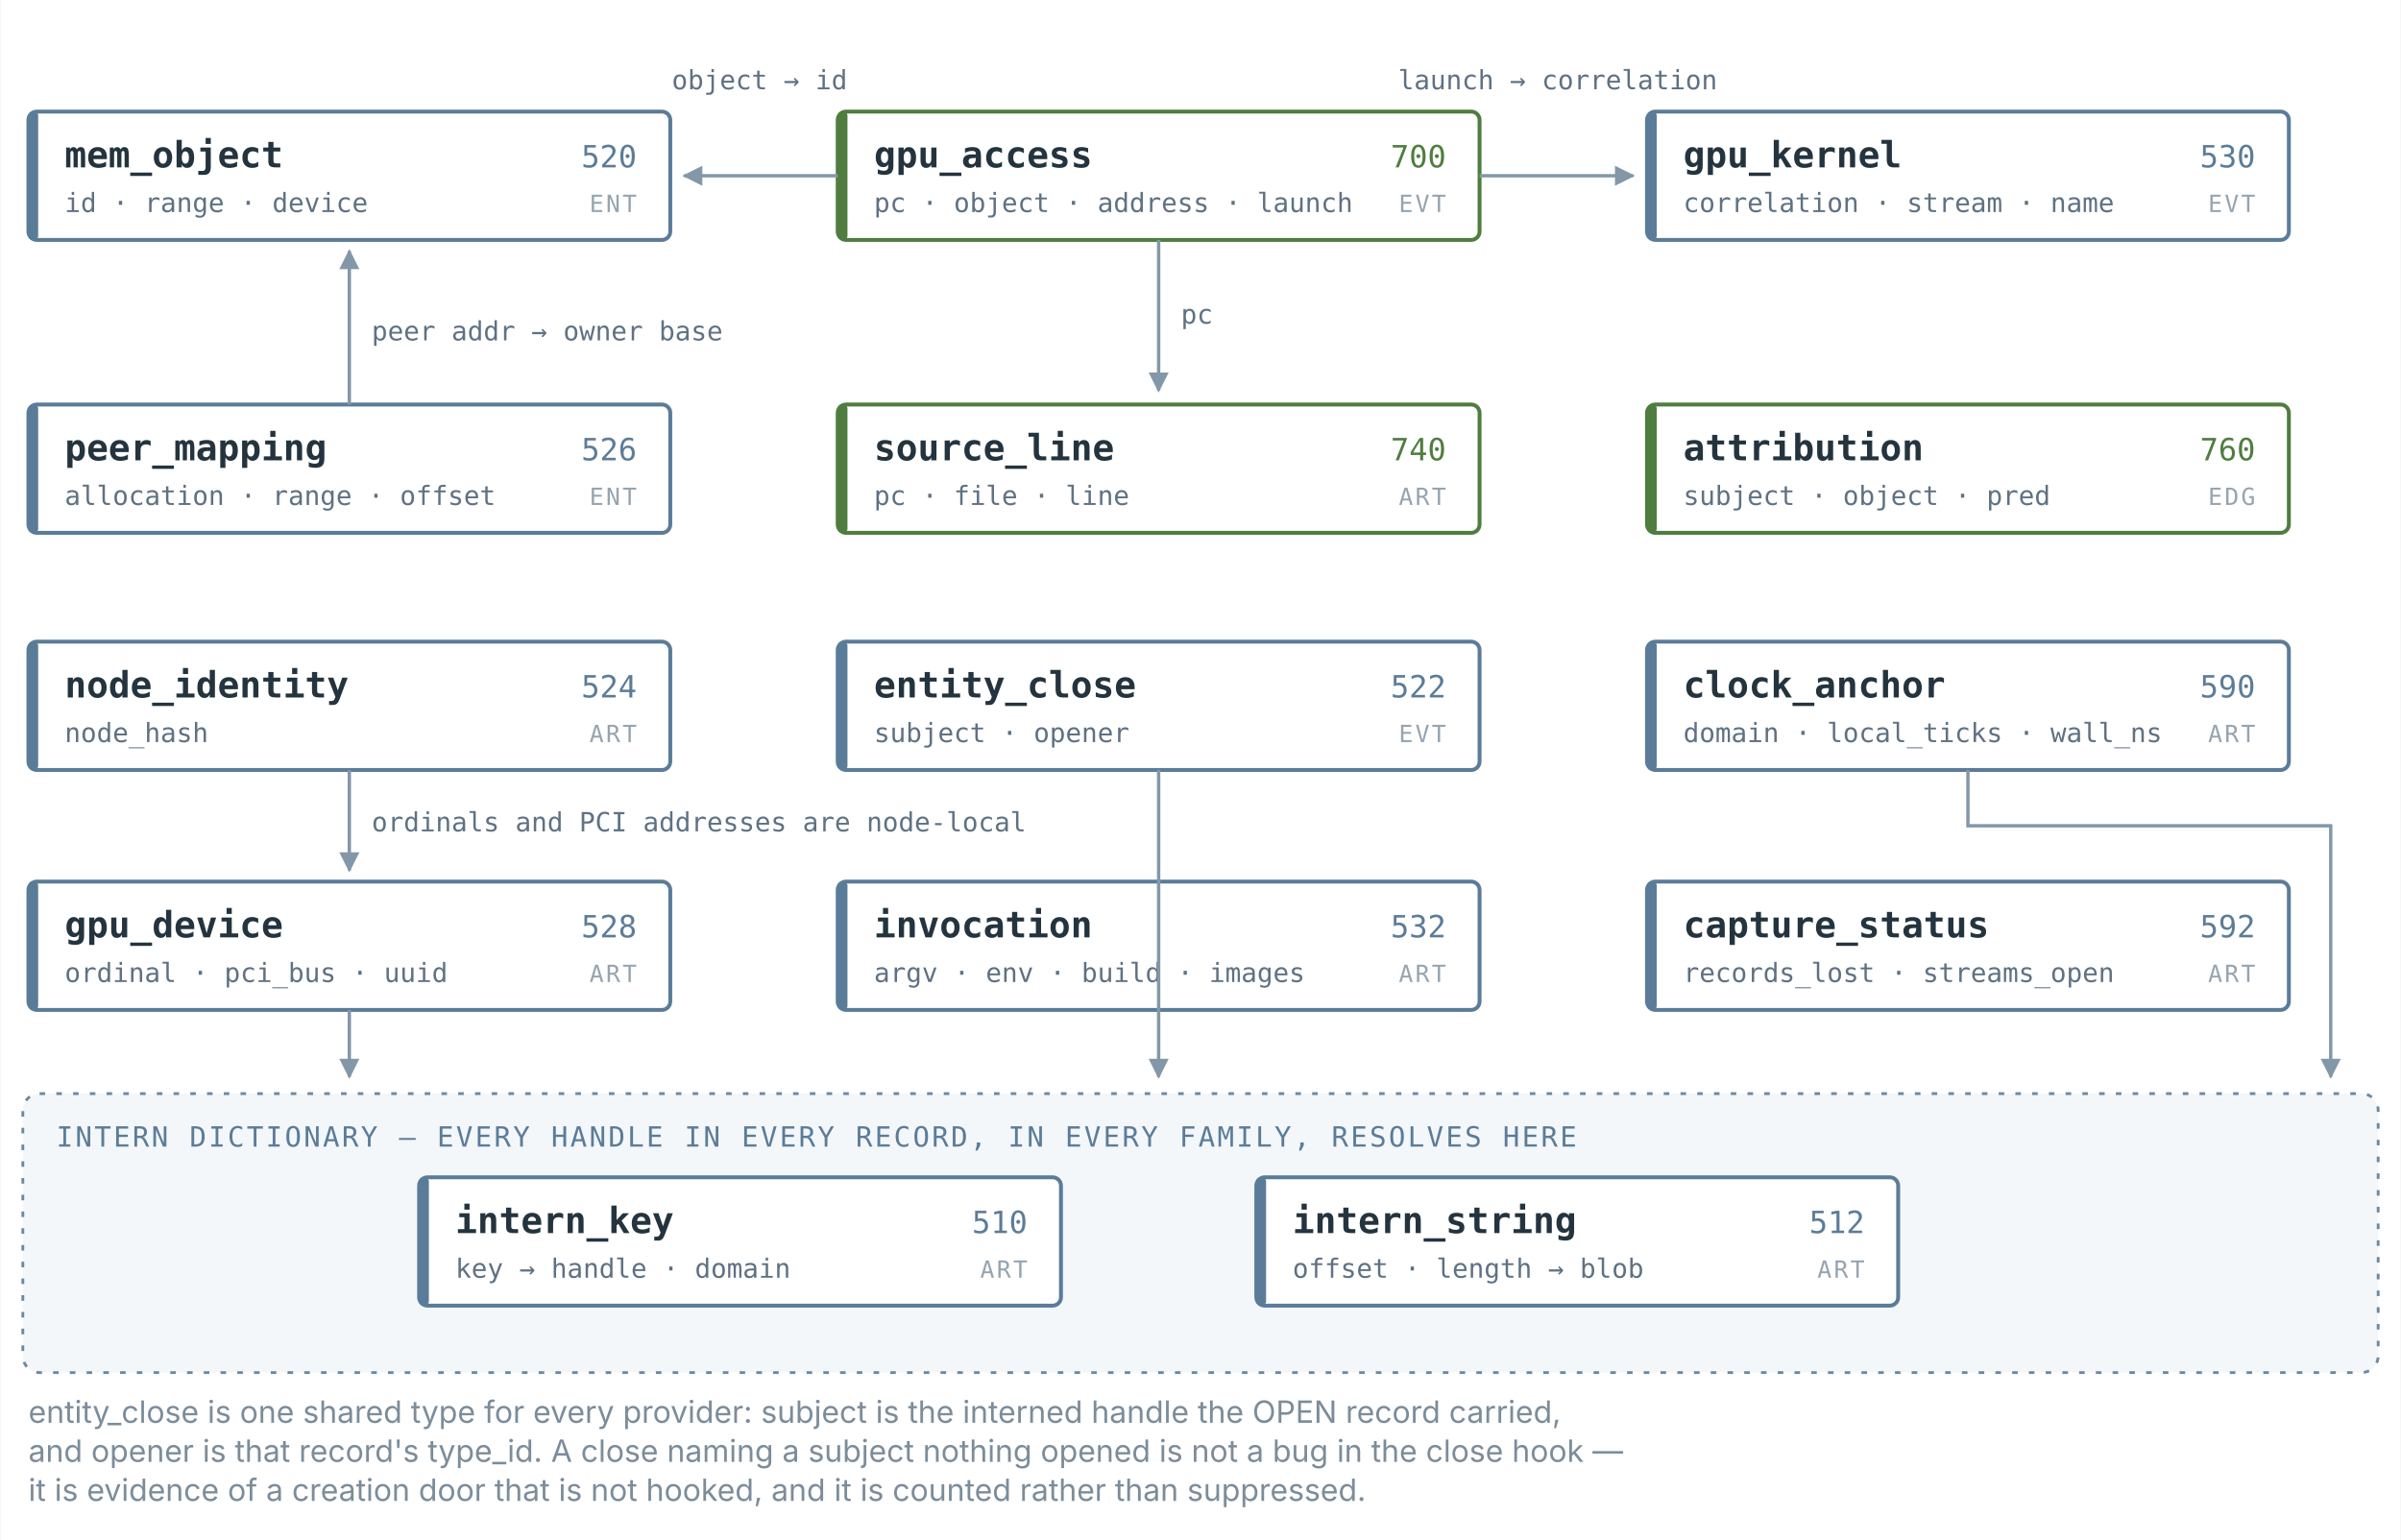
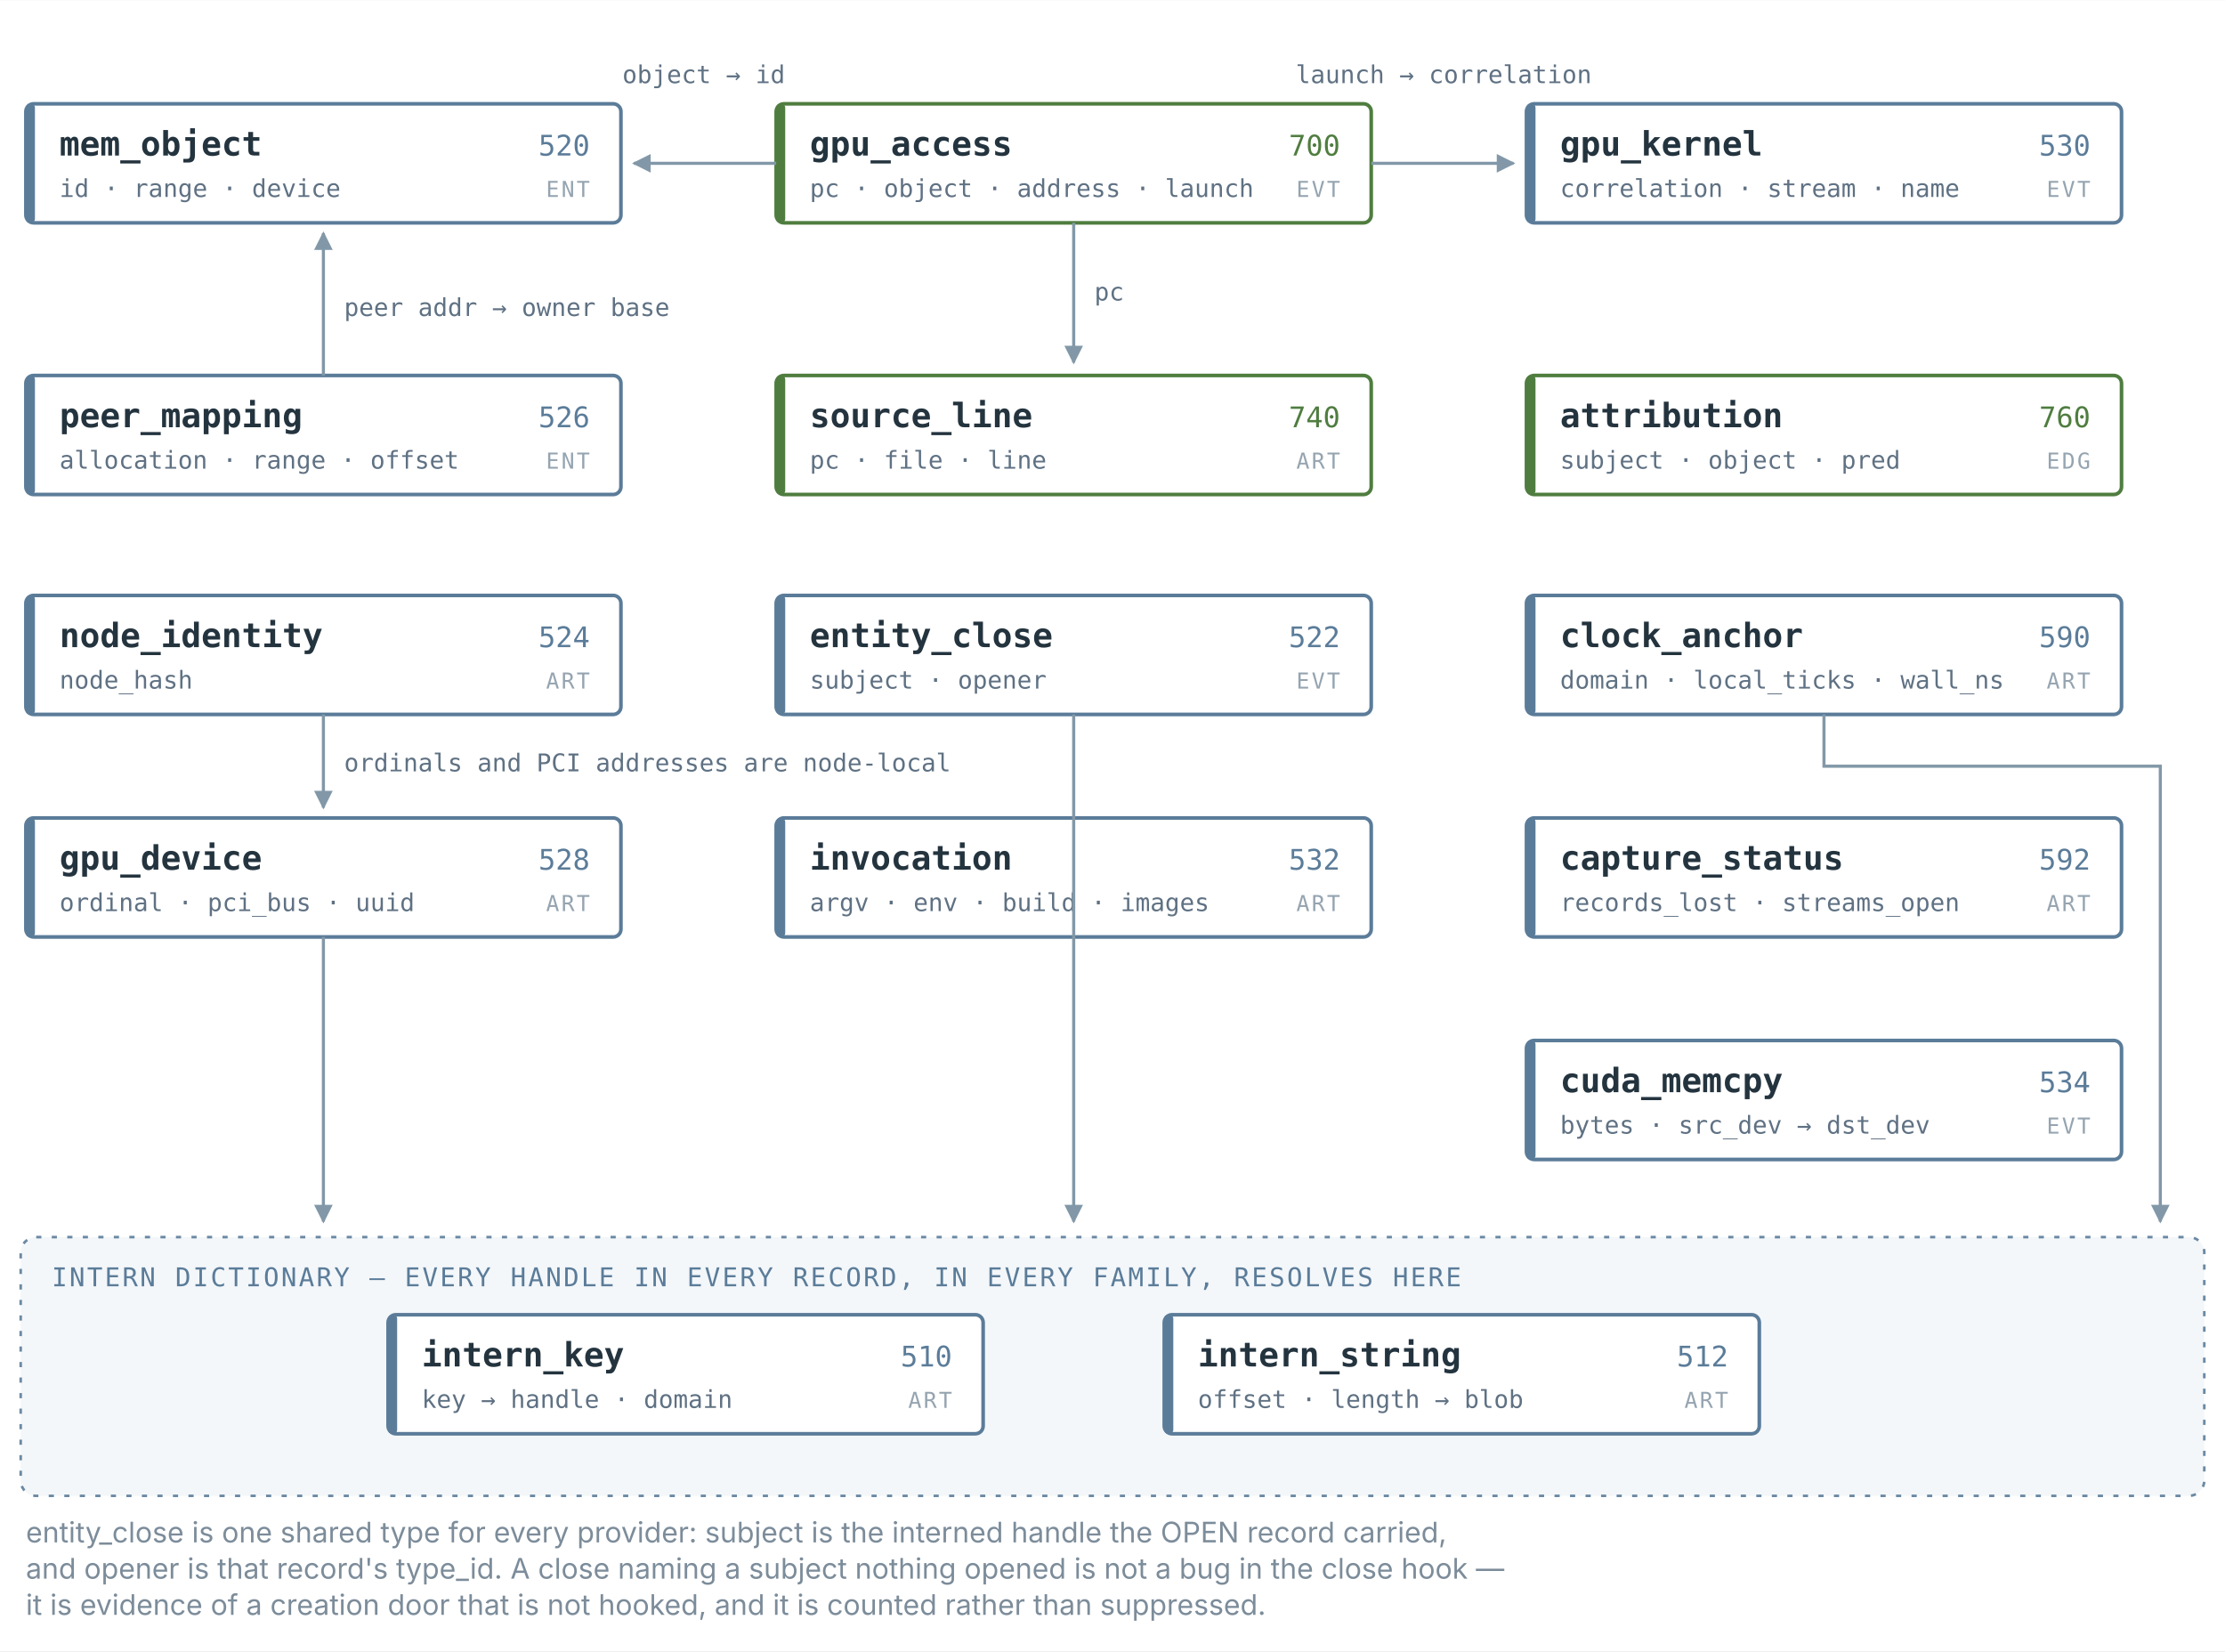
- <svg xmlns="http://www.w3.org/2000/svg" viewBox="0 0 860 552" width="1462" height="938" font-family="Inter, Helvetica Neue, Arial, sans-serif">
-   <rect width="860.0" height="552.0" fill="#ffffff" />
+ <svg xmlns="http://www.w3.org/2000/svg" viewBox="0 0 860 638" width="1462" height="1085" font-family="Inter, Helvetica Neue, Arial, sans-serif">
+   <rect width="860.0" height="638.0" fill="#ffffff" />
  <defs>
    <marker id="ar" viewBox="0 0 10 10" refX="9" refY="5" markerWidth="6" markerHeight="6" orient="auto-start-reverse">
      <path d="M0 0 L10 5 L0 10 z" fill="#8298a8" />
    </marker>
  </defs>
  <g>
-     <rect x="8" y="392" width="844" height="100" rx="6" fill="#f2f6f9" stroke="#5b7c99" stroke-width="1" stroke-dasharray="2 4" opacity="0.9" />
-     <text x="20" y="411" fill="#5b7c99" font-family="ui-monospace, SFMono-Regular, Menlo, monospace" font-size="10" letter-spacing="0.8">INTERN DICTIONARY — EVERY HANDLE IN EVERY RECORD, IN EVERY FAMILY, RESOLVES HERE</text>
+     <rect x="8" y="478" width="844" height="100" rx="6" fill="#f2f6f9" stroke="#5b7c99" stroke-width="1" stroke-dasharray="2 4" opacity="0.9" />
+     <text x="20" y="497" fill="#5b7c99" font-family="ui-monospace, SFMono-Regular, Menlo, monospace" font-size="10" letter-spacing="0.8">INTERN DICTIONARY — EVERY HANDLE IN EVERY RECORD, IN EVERY FAMILY, RESOLVES HERE</text>
  </g>
  <g>
    <rect x="300" y="40" width="230" height="46" rx="3" fill="#ffffff" stroke="#4f7d3f" stroke-width="1.4" />
    <rect x="300" y="40" width="3.5" height="46" rx="1.5" fill="#4f7d3f" />
    <text x="313" y="60" font-family="ui-monospace, SFMono-Regular, Menlo, monospace" font-size="13" font-weight="600" fill="#24343f">gpu_access</text>
    <text x="313" y="76" font-family="ui-monospace, SFMono-Regular, Menlo, monospace" font-size="9.5" fill="#5f7183">pc · object · address · launch</text>
    <text x="518" y="60" fill="#4f7d3f" font-family="ui-monospace, SFMono-Regular, Menlo, monospace" font-size="11" font-weight="500" text-anchor="end">700</text>
    <text x="518" y="76" font-family="ui-monospace, SFMono-Regular, Menlo, monospace" font-size="8.5" letter-spacing="0.8" fill="#95a4b0" text-anchor="end">EVT</text>
  </g>
  <g>
    <rect x="10" y="40" width="230" height="46" rx="3" fill="#ffffff" stroke="#5b7c99" stroke-width="1.4" />
    <rect x="10" y="40" width="3.5" height="46" rx="1.5" fill="#5b7c99" />
    <text x="23" y="60" font-family="ui-monospace, SFMono-Regular, Menlo, monospace" font-size="13" font-weight="600" fill="#24343f">mem_object</text>
    <text x="23" y="76" font-family="ui-monospace, SFMono-Regular, Menlo, monospace" font-size="9.5" fill="#5f7183">id · range · device</text>
    <text x="228" y="60" fill="#5b7c99" font-family="ui-monospace, SFMono-Regular, Menlo, monospace" font-size="11" font-weight="500" text-anchor="end">520</text>
    <text x="228" y="76" font-family="ui-monospace, SFMono-Regular, Menlo, monospace" font-size="8.5" letter-spacing="0.8" fill="#95a4b0" text-anchor="end">ENT</text>
  </g>
  <g>
    <rect x="590" y="40" width="230" height="46" rx="3" fill="#ffffff" stroke="#5b7c99" stroke-width="1.4" />
    <rect x="590" y="40" width="3.5" height="46" rx="1.5" fill="#5b7c99" />
    <text x="603" y="60" font-family="ui-monospace, SFMono-Regular, Menlo, monospace" font-size="13" font-weight="600" fill="#24343f">gpu_kernel</text>
    <text x="603" y="76" font-family="ui-monospace, SFMono-Regular, Menlo, monospace" font-size="9.5" fill="#5f7183">correlation · stream · name</text>
    <text x="808" y="60" fill="#5b7c99" font-family="ui-monospace, SFMono-Regular, Menlo, monospace" font-size="11" font-weight="500" text-anchor="end">530</text>
    <text x="808" y="76" font-family="ui-monospace, SFMono-Regular, Menlo, monospace" font-size="8.5" letter-spacing="0.8" fill="#95a4b0" text-anchor="end">EVT</text>
  </g>
  <g>
    <rect x="300" y="145" width="230" height="46" rx="3" fill="#ffffff" stroke="#4f7d3f" stroke-width="1.4" />
    <rect x="300" y="145" width="3.5" height="46" rx="1.5" fill="#4f7d3f" />
    <text x="313" y="165" font-family="ui-monospace, SFMono-Regular, Menlo, monospace" font-size="13" font-weight="600" fill="#24343f">source_line</text>
    <text x="313" y="181" font-family="ui-monospace, SFMono-Regular, Menlo, monospace" font-size="9.5" fill="#5f7183">pc · file · line</text>
    <text x="518" y="165" fill="#4f7d3f" font-family="ui-monospace, SFMono-Regular, Menlo, monospace" font-size="11" font-weight="500" text-anchor="end">740</text>
    <text x="518" y="181" font-family="ui-monospace, SFMono-Regular, Menlo, monospace" font-size="8.5" letter-spacing="0.8" fill="#95a4b0" text-anchor="end">ART</text>
  </g>
  <g>
    <rect x="10" y="145" width="230" height="46" rx="3" fill="#ffffff" stroke="#5b7c99" stroke-width="1.4" />
    <rect x="10" y="145" width="3.5" height="46" rx="1.5" fill="#5b7c99" />
    <text x="23" y="165" font-family="ui-monospace, SFMono-Regular, Menlo, monospace" font-size="13" font-weight="600" fill="#24343f">peer_mapping</text>
    <text x="23" y="181" font-family="ui-monospace, SFMono-Regular, Menlo, monospace" font-size="9.5" fill="#5f7183">allocation · range · offset</text>
    <text x="228" y="165" fill="#5b7c99" font-family="ui-monospace, SFMono-Regular, Menlo, monospace" font-size="11" font-weight="500" text-anchor="end">526</text>
    <text x="228" y="181" font-family="ui-monospace, SFMono-Regular, Menlo, monospace" font-size="8.5" letter-spacing="0.8" fill="#95a4b0" text-anchor="end">ENT</text>
  </g>
  <g>
    <rect x="590" y="145" width="230" height="46" rx="3" fill="#ffffff" stroke="#4f7d3f" stroke-width="1.4" />
    <rect x="590" y="145" width="3.5" height="46" rx="1.5" fill="#4f7d3f" />
    <text x="603" y="165" font-family="ui-monospace, SFMono-Regular, Menlo, monospace" font-size="13" font-weight="600" fill="#24343f">attribution</text>
    <text x="603" y="181" font-family="ui-monospace, SFMono-Regular, Menlo, monospace" font-size="9.5" fill="#5f7183">subject · object · pred</text>
    <text x="808" y="165" fill="#4f7d3f" font-family="ui-monospace, SFMono-Regular, Menlo, monospace" font-size="11" font-weight="500" text-anchor="end">760</text>
    <text x="808" y="181" font-family="ui-monospace, SFMono-Regular, Menlo, monospace" font-size="8.5" letter-spacing="0.8" fill="#95a4b0" text-anchor="end">EDG</text>
  </g>
  <g>
    <rect x="10" y="230" width="230" height="46" rx="3" fill="#ffffff" stroke="#5b7c99" stroke-width="1.4" />
    <rect x="10" y="230" width="3.5" height="46" rx="1.5" fill="#5b7c99" />
    <text x="23" y="250" font-family="ui-monospace, SFMono-Regular, Menlo, monospace" font-size="13" font-weight="600" fill="#24343f">node_identity</text>
    <text x="23" y="266" font-family="ui-monospace, SFMono-Regular, Menlo, monospace" font-size="9.5" fill="#5f7183">node_hash</text>
    <text x="228" y="250" fill="#5b7c99" font-family="ui-monospace, SFMono-Regular, Menlo, monospace" font-size="11" font-weight="500" text-anchor="end">524</text>
    <text x="228" y="266" font-family="ui-monospace, SFMono-Regular, Menlo, monospace" font-size="8.5" letter-spacing="0.8" fill="#95a4b0" text-anchor="end">ART</text>
  </g>
  <g>
    <rect x="300" y="230" width="230" height="46" rx="3" fill="#ffffff" stroke="#5b7c99" stroke-width="1.4" />
    <rect x="300" y="230" width="3.5" height="46" rx="1.5" fill="#5b7c99" />
    <text x="313" y="250" font-family="ui-monospace, SFMono-Regular, Menlo, monospace" font-size="13" font-weight="600" fill="#24343f">entity_close</text>
    <text x="313" y="266" font-family="ui-monospace, SFMono-Regular, Menlo, monospace" font-size="9.5" fill="#5f7183">subject · opener</text>
    <text x="518" y="250" fill="#5b7c99" font-family="ui-monospace, SFMono-Regular, Menlo, monospace" font-size="11" font-weight="500" text-anchor="end">522</text>
    <text x="518" y="266" font-family="ui-monospace, SFMono-Regular, Menlo, monospace" font-size="8.5" letter-spacing="0.8" fill="#95a4b0" text-anchor="end">EVT</text>
  </g>
  <g>
    <rect x="590" y="230" width="230" height="46" rx="3" fill="#ffffff" stroke="#5b7c99" stroke-width="1.4" />
    <rect x="590" y="230" width="3.5" height="46" rx="1.5" fill="#5b7c99" />
    <text x="603" y="250" font-family="ui-monospace, SFMono-Regular, Menlo, monospace" font-size="13" font-weight="600" fill="#24343f">clock_anchor</text>
    <text x="603" y="266" font-family="ui-monospace, SFMono-Regular, Menlo, monospace" font-size="9.5" fill="#5f7183">domain · local_ticks · wall_ns</text>
    <text x="808" y="250" fill="#5b7c99" font-family="ui-monospace, SFMono-Regular, Menlo, monospace" font-size="11" font-weight="500" text-anchor="end">590</text>
    <text x="808" y="266" font-family="ui-monospace, SFMono-Regular, Menlo, monospace" font-size="8.5" letter-spacing="0.8" fill="#95a4b0" text-anchor="end">ART</text>
  </g>
  <g>
    <rect x="10" y="316" width="230" height="46" rx="3" fill="#ffffff" stroke="#5b7c99" stroke-width="1.4" />
    <rect x="10" y="316" width="3.5" height="46" rx="1.5" fill="#5b7c99" />
    <text x="23" y="336" font-family="ui-monospace, SFMono-Regular, Menlo, monospace" font-size="13" font-weight="600" fill="#24343f">gpu_device</text>
    <text x="23" y="352" font-family="ui-monospace, SFMono-Regular, Menlo, monospace" font-size="9.5" fill="#5f7183">ordinal · pci_bus · uuid</text>
    <text x="228" y="336" fill="#5b7c99" font-family="ui-monospace, SFMono-Regular, Menlo, monospace" font-size="11" font-weight="500" text-anchor="end">528</text>
    <text x="228" y="352" font-family="ui-monospace, SFMono-Regular, Menlo, monospace" font-size="8.5" letter-spacing="0.8" fill="#95a4b0" text-anchor="end">ART</text>
  </g>
  <g>
    <rect x="300" y="316" width="230" height="46" rx="3" fill="#ffffff" stroke="#5b7c99" stroke-width="1.4" />
    <rect x="300" y="316" width="3.5" height="46" rx="1.5" fill="#5b7c99" />
    <text x="313" y="336" font-family="ui-monospace, SFMono-Regular, Menlo, monospace" font-size="13" font-weight="600" fill="#24343f">invocation</text>
    <text x="313" y="352" font-family="ui-monospace, SFMono-Regular, Menlo, monospace" font-size="9.5" fill="#5f7183">argv · env · build · images</text>
    <text x="518" y="336" fill="#5b7c99" font-family="ui-monospace, SFMono-Regular, Menlo, monospace" font-size="11" font-weight="500" text-anchor="end">532</text>
    <text x="518" y="352" font-family="ui-monospace, SFMono-Regular, Menlo, monospace" font-size="8.5" letter-spacing="0.8" fill="#95a4b0" text-anchor="end">ART</text>
  </g>
  <g>
    <rect x="590" y="316" width="230" height="46" rx="3" fill="#ffffff" stroke="#5b7c99" stroke-width="1.4" />
    <rect x="590" y="316" width="3.5" height="46" rx="1.5" fill="#5b7c99" />
    <text x="603" y="336" font-family="ui-monospace, SFMono-Regular, Menlo, monospace" font-size="13" font-weight="600" fill="#24343f">capture_status</text>
    <text x="603" y="352" font-family="ui-monospace, SFMono-Regular, Menlo, monospace" font-size="9.5" fill="#5f7183">records_lost · streams_open</text>
    <text x="808" y="336" fill="#5b7c99" font-family="ui-monospace, SFMono-Regular, Menlo, monospace" font-size="11" font-weight="500" text-anchor="end">592</text>
    <text x="808" y="352" font-family="ui-monospace, SFMono-Regular, Menlo, monospace" font-size="8.5" letter-spacing="0.8" fill="#95a4b0" text-anchor="end">ART</text>
  </g>
  <g>
-     <rect x="150" y="422" width="230" height="46" rx="3" fill="#ffffff" stroke="#5b7c99" stroke-width="1.4" />
-     <rect x="150" y="422" width="3.5" height="46" rx="1.5" fill="#5b7c99" />
-     <text x="163" y="442" font-family="ui-monospace, SFMono-Regular, Menlo, monospace" font-size="13" font-weight="600" fill="#24343f">intern_key</text>
-     <text x="163" y="458" font-family="ui-monospace, SFMono-Regular, Menlo, monospace" font-size="9.5" fill="#5f7183">key → handle · domain</text>
-     <text x="368" y="442" fill="#5b7c99" font-family="ui-monospace, SFMono-Regular, Menlo, monospace" font-size="11" font-weight="500" text-anchor="end">510</text>
-     <text x="368" y="458" font-family="ui-monospace, SFMono-Regular, Menlo, monospace" font-size="8.5" letter-spacing="0.8" fill="#95a4b0" text-anchor="end">ART</text>
+     <rect x="590" y="402" width="230" height="46" rx="3" fill="#ffffff" stroke="#5b7c99" stroke-width="1.4" />
+     <rect x="590" y="402" width="3.5" height="46" rx="1.5" fill="#5b7c99" />
+     <text x="603" y="422" font-family="ui-monospace, SFMono-Regular, Menlo, monospace" font-size="13" font-weight="600" fill="#24343f">cuda_memcpy</text>
+     <text x="603" y="438" font-family="ui-monospace, SFMono-Regular, Menlo, monospace" font-size="9.5" fill="#5f7183">bytes · src_dev → dst_dev</text>
+     <text x="808" y="422" fill="#5b7c99" font-family="ui-monospace, SFMono-Regular, Menlo, monospace" font-size="11" font-weight="500" text-anchor="end">534</text>
+     <text x="808" y="438" font-family="ui-monospace, SFMono-Regular, Menlo, monospace" font-size="8.5" letter-spacing="0.8" fill="#95a4b0" text-anchor="end">EVT</text>
  </g>
  <g>
-     <rect x="450" y="422" width="230" height="46" rx="3" fill="#ffffff" stroke="#5b7c99" stroke-width="1.4" />
-     <rect x="450" y="422" width="3.5" height="46" rx="1.5" fill="#5b7c99" />
-     <text x="463" y="442" font-family="ui-monospace, SFMono-Regular, Menlo, monospace" font-size="13" font-weight="600" fill="#24343f">intern_string</text>
-     <text x="463" y="458" font-family="ui-monospace, SFMono-Regular, Menlo, monospace" font-size="9.5" fill="#5f7183">offset · length → blob</text>
-     <text x="668" y="442" fill="#5b7c99" font-family="ui-monospace, SFMono-Regular, Menlo, monospace" font-size="11" font-weight="500" text-anchor="end">512</text>
-     <text x="668" y="458" font-family="ui-monospace, SFMono-Regular, Menlo, monospace" font-size="8.5" letter-spacing="0.8" fill="#95a4b0" text-anchor="end">ART</text>
+     <rect x="150" y="508" width="230" height="46" rx="3" fill="#ffffff" stroke="#5b7c99" stroke-width="1.4" />
+     <rect x="150" y="508" width="3.5" height="46" rx="1.5" fill="#5b7c99" />
+     <text x="163" y="528" font-family="ui-monospace, SFMono-Regular, Menlo, monospace" font-size="13" font-weight="600" fill="#24343f">intern_key</text>
+     <text x="163" y="544" font-family="ui-monospace, SFMono-Regular, Menlo, monospace" font-size="9.5" fill="#5f7183">key → handle · domain</text>
+     <text x="368" y="528" fill="#5b7c99" font-family="ui-monospace, SFMono-Regular, Menlo, monospace" font-size="11" font-weight="500" text-anchor="end">510</text>
+     <text x="368" y="544" font-family="ui-monospace, SFMono-Regular, Menlo, monospace" font-size="8.5" letter-spacing="0.8" fill="#95a4b0" text-anchor="end">ART</text>
+   </g>
+   <g>
+     <rect x="450" y="508" width="230" height="46" rx="3" fill="#ffffff" stroke="#5b7c99" stroke-width="1.4" />
+     <rect x="450" y="508" width="3.5" height="46" rx="1.5" fill="#5b7c99" />
+     <text x="463" y="528" font-family="ui-monospace, SFMono-Regular, Menlo, monospace" font-size="13" font-weight="600" fill="#24343f">intern_string</text>
+     <text x="463" y="544" font-family="ui-monospace, SFMono-Regular, Menlo, monospace" font-size="9.5" fill="#5f7183">offset · length → blob</text>
+     <text x="668" y="528" fill="#5b7c99" font-family="ui-monospace, SFMono-Regular, Menlo, monospace" font-size="11" font-weight="500" text-anchor="end">512</text>
+     <text x="668" y="544" font-family="ui-monospace, SFMono-Regular, Menlo, monospace" font-size="8.5" letter-spacing="0.8" fill="#95a4b0" text-anchor="end">ART</text>
  </g>
  <path d="M300 63 H245" fill="none" stroke="#8298a8" stroke-width="1.2" marker-end="url(#ar)" />
  <text x="272" y="32" text-anchor="middle" font-family="ui-monospace, SFMono-Regular, Menlo, monospace" font-size="9.5" fill="#5f7183">object → id</text>
  <path d="M530 63 H585" fill="none" stroke="#8298a8" stroke-width="1.2" marker-end="url(#ar)" />
  <text x="558" y="32" text-anchor="middle" font-family="ui-monospace, SFMono-Regular, Menlo, monospace" font-size="9.5" fill="#5f7183">launch → correlation</text>
  <path d="M415 86 V140" fill="none" stroke="#8298a8" stroke-width="1.2" marker-end="url(#ar)" />
  <text x="423" y="116" text-anchor="start" font-family="ui-monospace, SFMono-Regular, Menlo, monospace" font-size="9.5" fill="#5f7183">pc</text>
  <path d="M125 145 V90" fill="none" stroke="#8298a8" stroke-width="1.2" marker-end="url(#ar)" />
  <text x="133" y="122" text-anchor="start" font-family="ui-monospace, SFMono-Regular, Menlo, monospace" font-size="9.5" fill="#5f7183">peer addr → owner base</text>
-   <path d="M415 276 V386" fill="none" stroke="#8298a8" stroke-width="1.2" marker-end="url(#ar)" />
-   <path d="M705 276 V296 H835 V386" fill="none" stroke="#8298a8" stroke-width="1.2" marker-end="url(#ar)" />
+   <path d="M415 276 V472" fill="none" stroke="#8298a8" stroke-width="1.2" marker-end="url(#ar)" />
+   <path d="M705 276 V296 H835 V472" fill="none" stroke="#8298a8" stroke-width="1.2" marker-end="url(#ar)" />
  <path d="M125 276 V312" fill="none" stroke="#8298a8" stroke-width="1.2" marker-end="url(#ar)" />
  <text x="133" y="298" text-anchor="start" font-family="ui-monospace, SFMono-Regular, Menlo, monospace" font-size="9.5" fill="#5f7183">ordinals and PCI addresses are node-local</text>
-   <path d="M125 362 V386" fill="none" stroke="#8298a8" stroke-width="1.2" marker-end="url(#ar)" />
-   <text x="10" y="510" text-anchor="start" font-family="Inter, Helvetica Neue, Arial, sans-serif" font-size="11" fill="#7c8c9a">entity_close is one shared type for every provider: subject is the interned handle the OPEN record carried,</text>
-   <text x="10" y="524" text-anchor="start" font-family="Inter, Helvetica Neue, Arial, sans-serif" font-size="11" fill="#7c8c9a">and opener is that record's type_id. A close naming a subject nothing opened is not a bug in the close hook —</text>
-   <text x="10" y="538" text-anchor="start" font-family="Inter, Helvetica Neue, Arial, sans-serif" font-size="11" fill="#7c8c9a">it is evidence of a creation door that is not hooked, and it is counted rather than suppressed.</text>
+   <path d="M125 362 V472" fill="none" stroke="#8298a8" stroke-width="1.2" marker-end="url(#ar)" />
+   <text x="10" y="596" text-anchor="start" font-family="Inter, Helvetica Neue, Arial, sans-serif" font-size="11" fill="#7c8c9a">entity_close is one shared type for every provider: subject is the interned handle the OPEN record carried,</text>
+   <text x="10" y="610" text-anchor="start" font-family="Inter, Helvetica Neue, Arial, sans-serif" font-size="11" fill="#7c8c9a">and opener is that record's type_id. A close naming a subject nothing opened is not a bug in the close hook —</text>
+   <text x="10" y="624" text-anchor="start" font-family="Inter, Helvetica Neue, Arial, sans-serif" font-size="11" fill="#7c8c9a">it is evidence of a creation door that is not hooked, and it is counted rather than suppressed.</text>
</svg>
